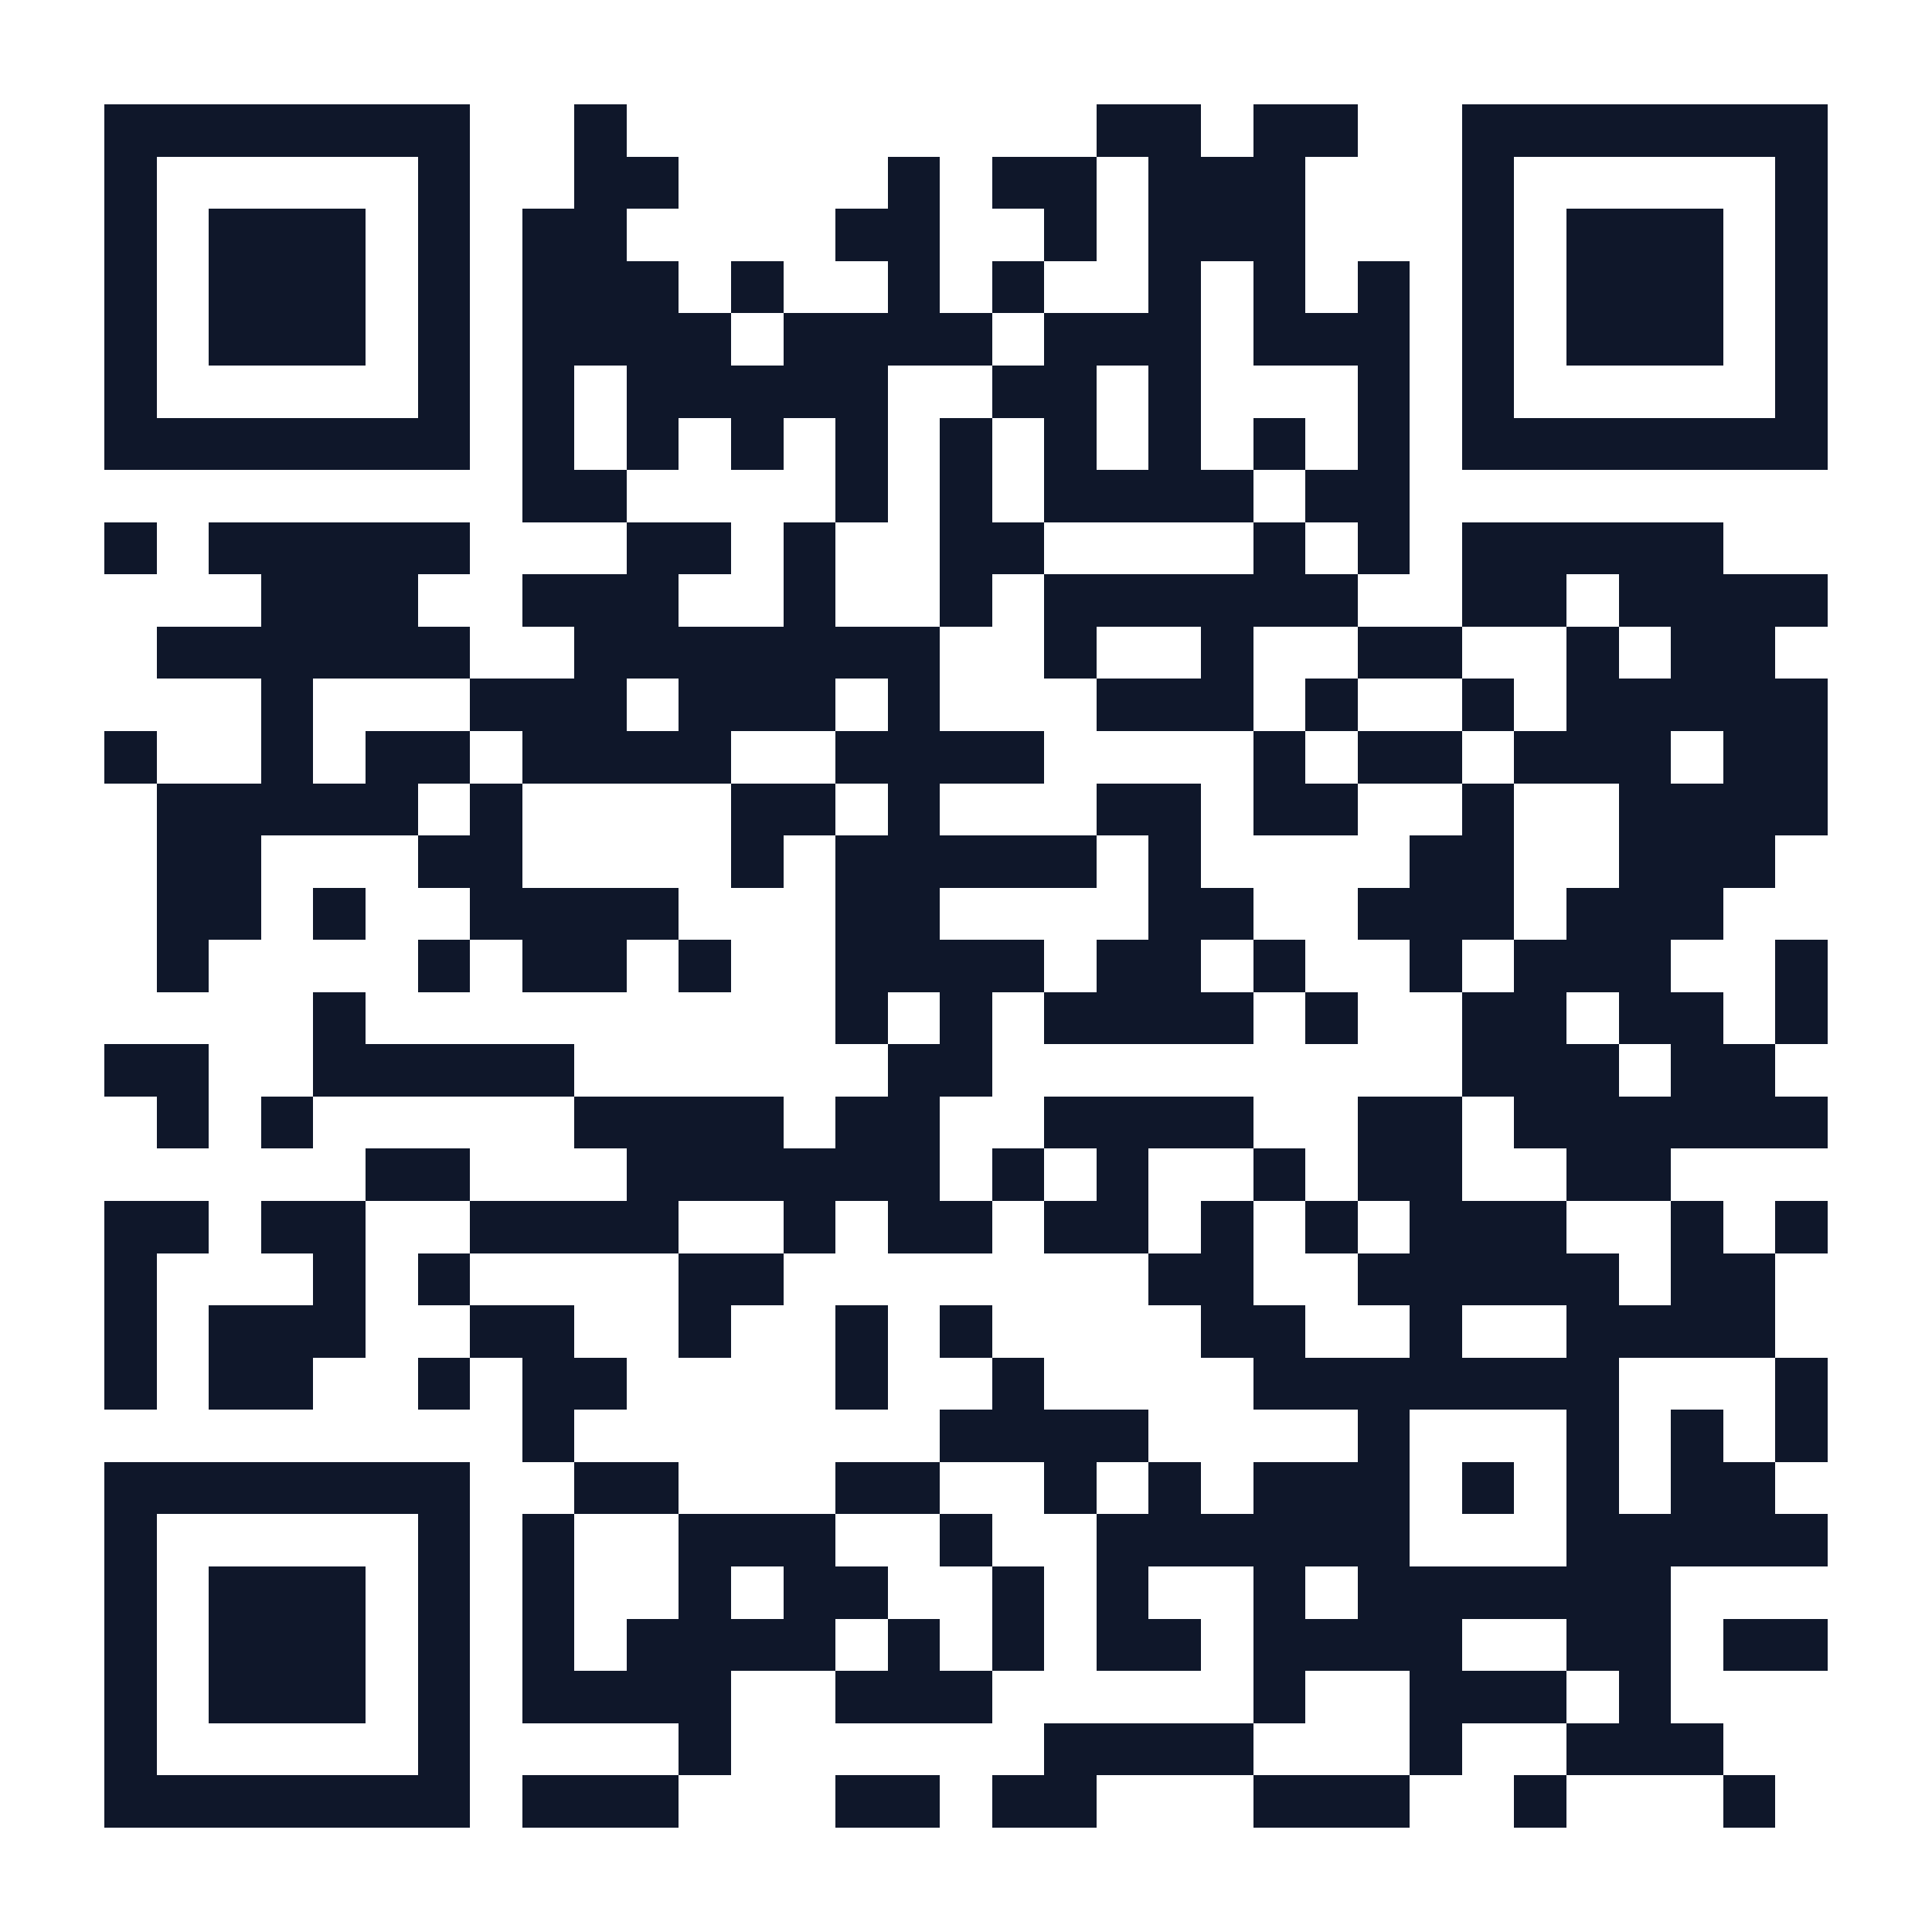
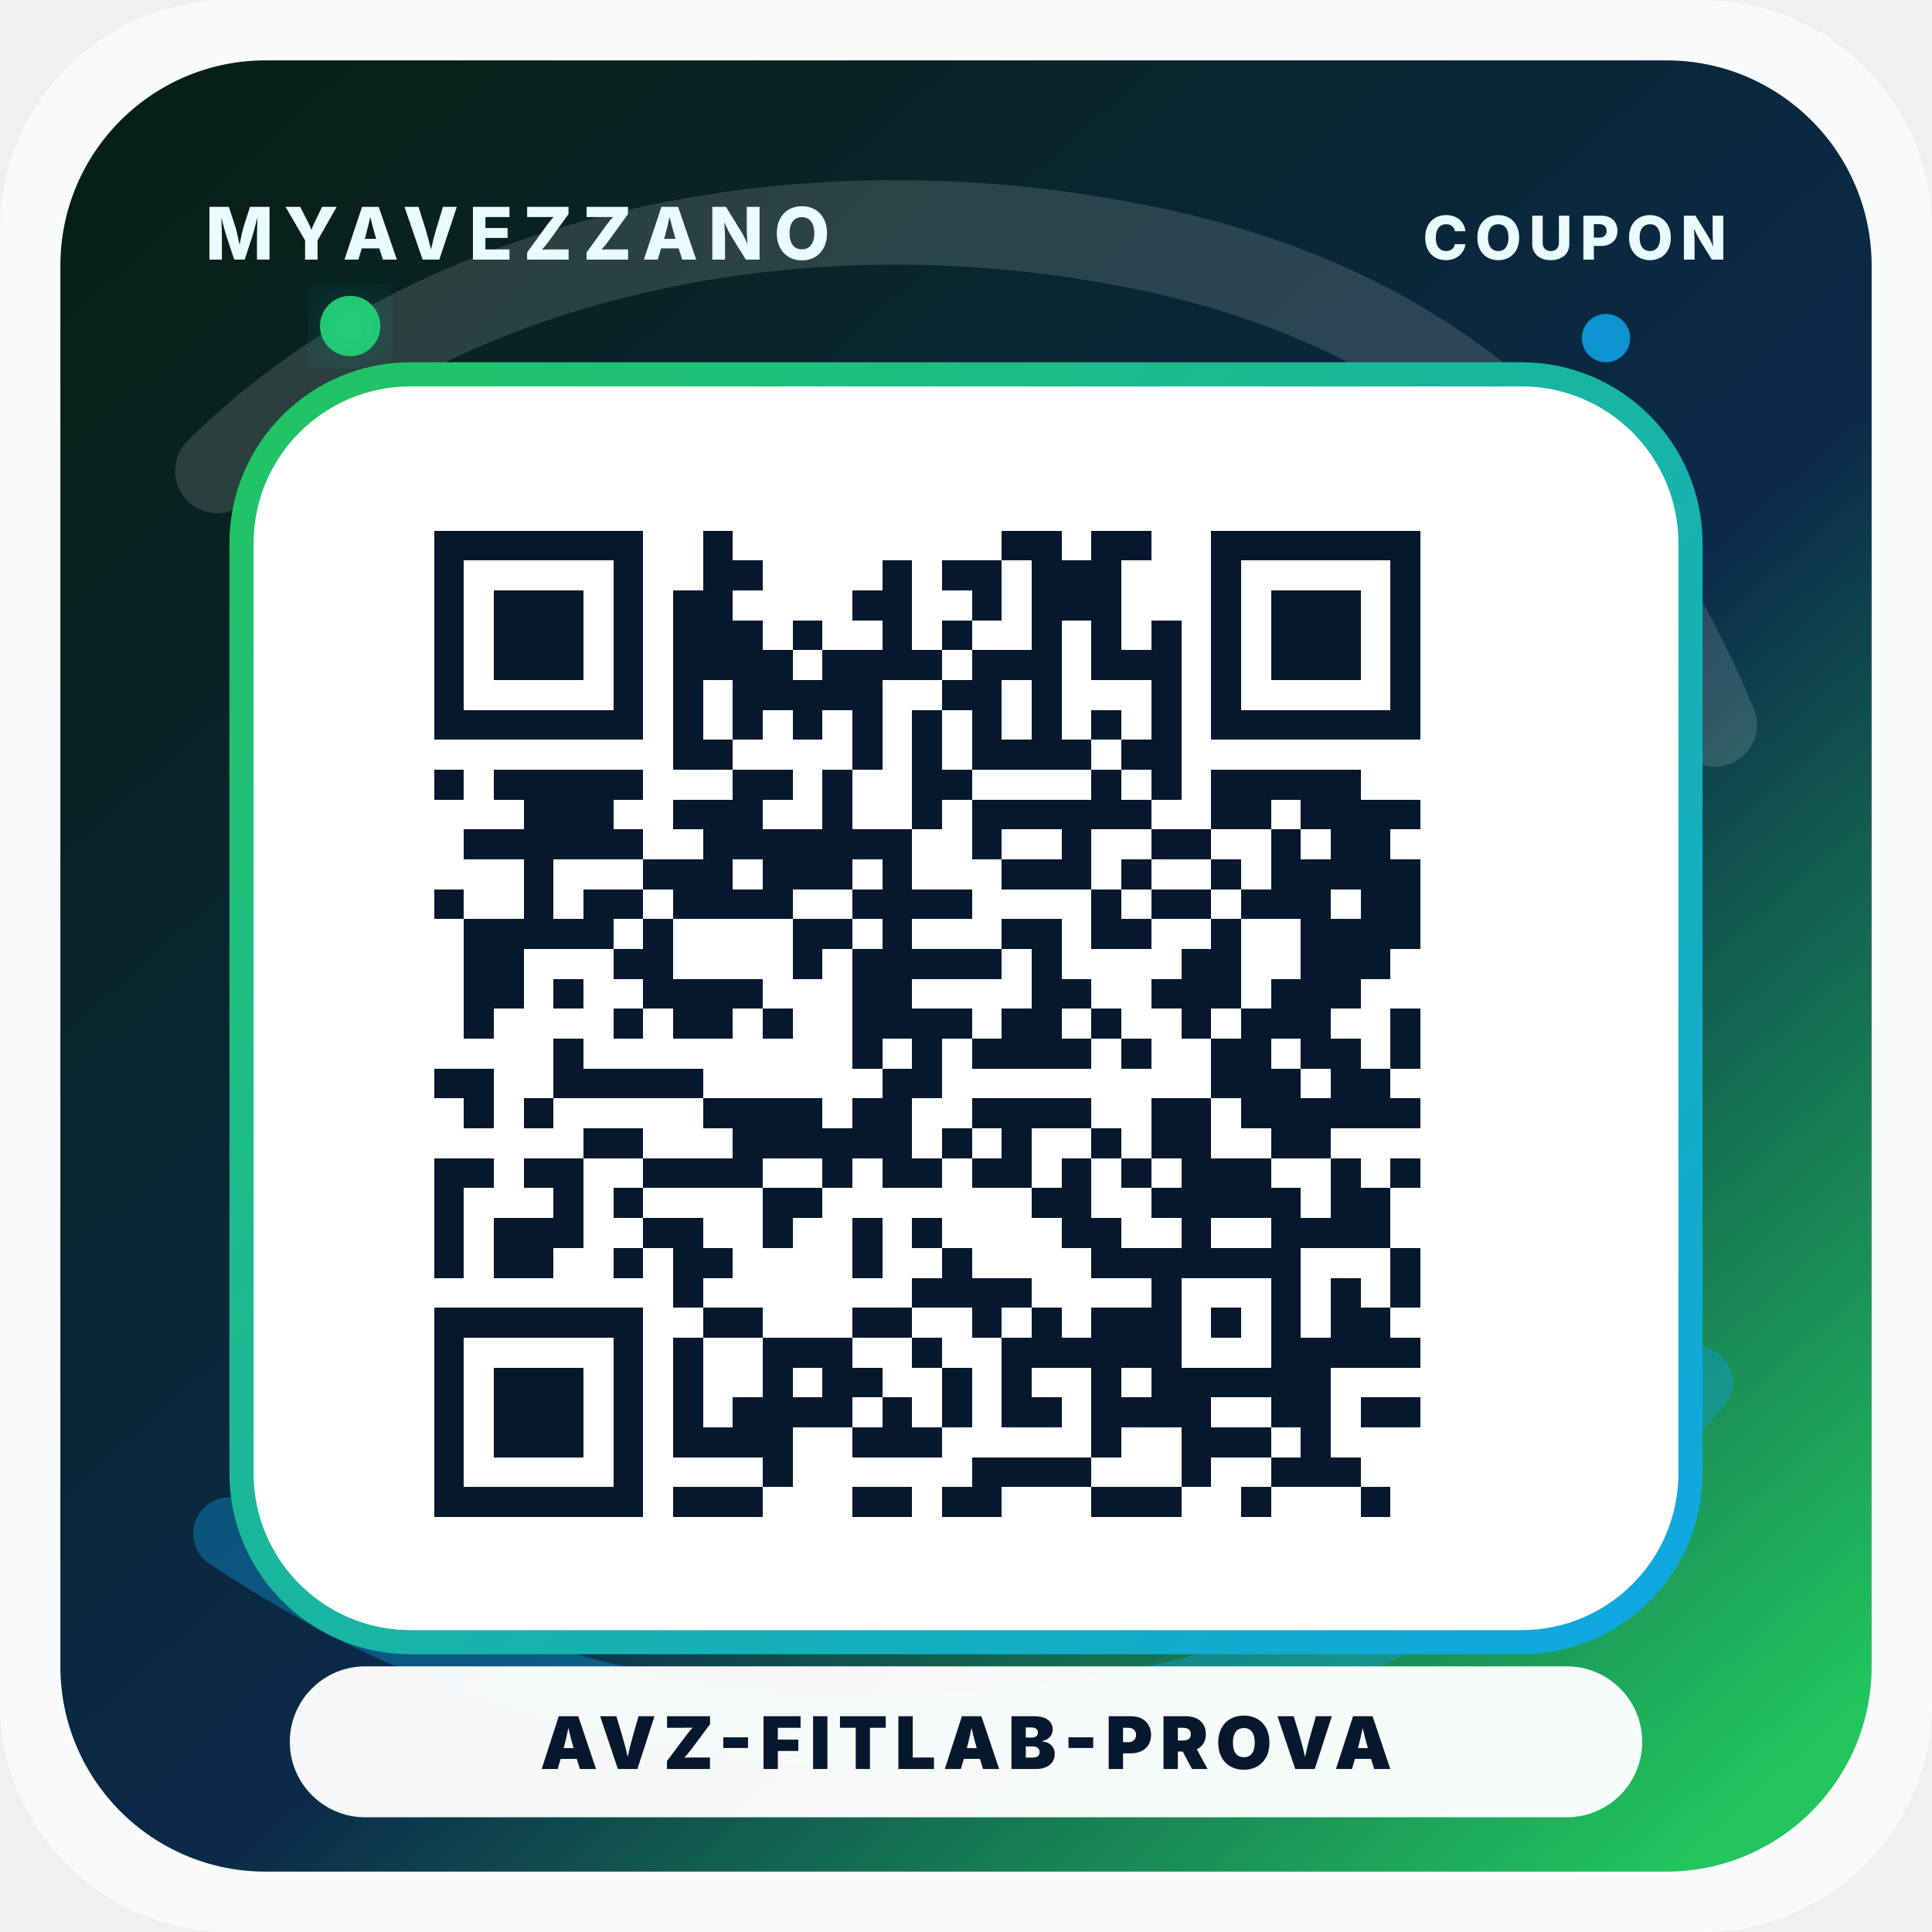
- <svg xmlns="http://www.w3.org/2000/svg" width="180" height="180" viewBox="0 0 37 37" shape-rendering="crispEdges">
-   <path fill="#FFFFFF" d="M0 0h37v37H0z" />
-   <path stroke="#0F172A" d="M2 2.5h7m2 0h1m9 0h2m1 0h2m2 0h7M2 3.5h1m5 0h1m2 0h2m4 0h1m1 0h2m1 0h3m3 0h1m5 0h1M2 4.5h1m1 0h3m1 0h1m1 0h2m4 0h2m2 0h1m1 0h3m3 0h1m1 0h3m1 0h1M2 5.5h1m1 0h3m1 0h1m1 0h3m1 0h1m2 0h1m1 0h1m2 0h1m1 0h1m1 0h1m1 0h1m1 0h3m1 0h1M2 6.5h1m1 0h3m1 0h1m1 0h4m1 0h4m1 0h3m1 0h3m1 0h1m1 0h3m1 0h1M2 7.5h1m5 0h1m1 0h1m1 0h5m2 0h2m1 0h1m3 0h1m1 0h1m5 0h1M2 8.5h7m1 0h1m1 0h1m1 0h1m1 0h1m1 0h1m1 0h1m1 0h1m1 0h1m1 0h1m1 0h7M10 9.5h2m4 0h1m1 0h1m1 0h4m1 0h2M2 10.5h1m1 0h5m3 0h2m1 0h1m2 0h2m4 0h1m1 0h1m1 0h5M5 11.5h3m2 0h3m2 0h1m2 0h1m1 0h6m2 0h2m1 0h4M3 12.5h6m2 0h7m2 0h1m2 0h1m2 0h2m2 0h1m1 0h2M5 13.5h1m3 0h3m1 0h3m1 0h1m3 0h3m1 0h1m2 0h1m1 0h5M2 14.5h1m2 0h1m1 0h2m1 0h4m2 0h4m4 0h1m1 0h2m1 0h3m1 0h2M3 15.5h5m1 0h1m4 0h2m1 0h1m3 0h2m1 0h2m2 0h1m2 0h4M3 16.5h2m3 0h2m4 0h1m1 0h5m1 0h1m4 0h2m2 0h3M3 17.5h2m1 0h1m2 0h4m3 0h2m4 0h2m2 0h3m1 0h3M3 18.5h1m4 0h1m1 0h2m1 0h1m2 0h4m1 0h2m1 0h1m2 0h1m1 0h3m2 0h1M6 19.5h1m9 0h1m1 0h1m1 0h4m1 0h1m2 0h2m1 0h2m1 0h1M2 20.5h2m2 0h5m6 0h2m9 0h3m1 0h2M3 21.5h1m1 0h1m5 0h4m1 0h2m2 0h4m2 0h2m1 0h6M7 22.5h2m3 0h6m1 0h1m1 0h1m2 0h1m1 0h2m2 0h2M2 23.5h2m1 0h2m2 0h4m2 0h1m1 0h2m1 0h2m1 0h1m1 0h1m1 0h3m2 0h1m1 0h1M2 24.5h1m3 0h1m1 0h1m4 0h2m7 0h2m2 0h5m1 0h2M2 25.5h1m1 0h3m2 0h2m2 0h1m2 0h1m1 0h1m4 0h2m2 0h1m2 0h4M2 26.5h1m1 0h2m2 0h1m1 0h2m4 0h1m2 0h1m4 0h7m3 0h1M10 27.5h1m7 0h4m4 0h1m3 0h1m1 0h1m1 0h1M2 28.5h7m2 0h2m3 0h2m2 0h1m1 0h1m1 0h3m1 0h1m1 0h1m1 0h2M2 29.5h1m5 0h1m1 0h1m2 0h3m2 0h1m2 0h6m3 0h5M2 30.5h1m1 0h3m1 0h1m1 0h1m2 0h1m1 0h2m2 0h1m1 0h1m2 0h1m1 0h6M2 31.5h1m1 0h3m1 0h1m1 0h1m1 0h4m1 0h1m1 0h1m1 0h2m1 0h4m2 0h2m1 0h2M2 32.5h1m1 0h3m1 0h1m1 0h4m2 0h3m5 0h1m2 0h3m1 0h1M2 33.5h1m5 0h1m4 0h1m6 0h4m3 0h1m2 0h3M2 34.5h7m1 0h3m3 0h2m1 0h2m3 0h3m2 0h1m3 0h1" />
+ <svg xmlns="http://www.w3.org/2000/svg" width="320" height="320" viewBox="0 0 320 320" role="img" aria-labelledby="title desc">
+   <defs>
+     <linearGradient id="ticketBg" x1="34" y1="18" x2="286" y2="302" gradientUnits="userSpaceOnUse">
+       <stop offset="0" stop-color="#072015" />
+       <stop offset="0.58" stop-color="#0B2A4A" />
+       <stop offset="1" stop-color="#22C55E" />
+     </linearGradient>
+     <linearGradient id="accentStroke" x1="42" y1="48" x2="278" y2="292" gradientUnits="userSpaceOnUse">
+       <stop offset="0" stop-color="#22C55E" />
+       <stop offset="1" stop-color="#0EA5E9" />
+     </linearGradient>
+     <filter id="softGlow" x="-20%" y="-20%" width="140%" height="140%">
+       <feGaussianBlur stdDeviation="6" result="blur" />
+       <feColorMatrix in="blur" type="matrix" values="0 0 0 0 0.02 0 0 0 0 0.72 0 0 0 0 0.88 0 0 0 .38 0" />
+       <feBlend in="SourceGraphic" mode="screen" />
+     </filter>
+   </defs>
+   <rect width="320" height="320" rx="38" fill="#F8FAFC" />
+   <rect x="10" y="10" width="300" height="300" rx="34" fill="url(#ticketBg)" />
+   <path d="M36 78c34-34 92-48 148-38 52 9 82 37 100 80" fill="none" stroke="#FFFFFF" stroke-opacity=".14" stroke-width="14" stroke-linecap="round" />
+   <path d="M38 254c42 28 89 38 142 30 43-7 75-25 101-55" fill="none" stroke="#0EA5E9" stroke-opacity=".36" stroke-width="12" stroke-linecap="round" />
+   <circle cx="58" cy="54" r="5" fill="#22C55E" filter="url(#softGlow)" />
+   <circle cx="266" cy="56" r="4" fill="#0EA5E9" opacity=".86" />
+   <text x="34" y="43" fill="#EAFBFF" font-family="Inter, Arial, sans-serif" font-size="12" font-weight="800" letter-spacing="1.7">MYAVEZZANO</text>
+   <text x="286" y="43" fill="#EAFBFF" font-family="Inter, Arial, sans-serif" font-size="10" font-weight="800" text-anchor="end" letter-spacing="1.2">COUPON</text>
+   <rect x="40" y="62" width="240" height="210" rx="28" fill="#FFFFFF" stroke="url(#accentStroke)" stroke-width="4" />
+   <rect x="52" y="74" width="216" height="186" rx="20" fill="#FFFFFF" />
+   <g transform="translate(62 78) scale(4.95)" shape-rendering="crispEdges">
+     <path fill="#FFFFFF" d="M0 0h37v37H0z" />
+     <path stroke="#06182E" stroke-width="1" d="M2 2.5h7m2 0h1m9 0h2m1 0h2m2 0h7M2 3.5h1m5 0h1m2 0h2m4 0h1m1 0h2m1 0h3m3 0h1m5 0h1M2 4.5h1m1 0h3m1 0h1m1 0h2m4 0h2m2 0h1m1 0h3m3 0h1m1 0h3m1 0h1M2 5.5h1m1 0h3m1 0h1m1 0h3m1 0h1m2 0h1m1 0h1m2 0h1m1 0h1m1 0h1m1 0h1m1 0h3m1 0h1M2 6.5h1m1 0h3m1 0h1m1 0h4m1 0h4m1 0h3m1 0h3m1 0h1m1 0h3m1 0h1M2 7.5h1m5 0h1m1 0h1m1 0h5m2 0h2m1 0h1m3 0h1m1 0h1m5 0h1M2 8.5h7m1 0h1m1 0h1m1 0h1m1 0h1m1 0h1m1 0h1m1 0h1m1 0h1m1 0h1m1 0h7M10 9.5h2m4 0h1m1 0h1m1 0h4m1 0h2M2 10.5h1m1 0h5m3 0h2m1 0h1m2 0h2m4 0h1m1 0h1m1 0h5M5 11.5h3m2 0h3m2 0h1m2 0h1m1 0h6m2 0h2m1 0h4M3 12.5h6m2 0h7m2 0h1m2 0h1m2 0h2m2 0h1m1 0h2M5 13.5h1m3 0h3m1 0h3m1 0h1m3 0h3m1 0h1m2 0h1m1 0h5M2 14.5h1m2 0h1m1 0h2m1 0h4m2 0h4m4 0h1m1 0h2m1 0h3m1 0h2M3 15.5h5m1 0h1m4 0h2m1 0h1m3 0h2m1 0h2m2 0h1m2 0h4M3 16.5h2m3 0h2m4 0h1m1 0h5m1 0h1m4 0h2m2 0h3M3 17.5h2m1 0h1m2 0h4m3 0h2m4 0h2m2 0h3m1 0h3M3 18.5h1m4 0h1m1 0h2m1 0h1m2 0h4m1 0h2m1 0h1m2 0h1m1 0h3m2 0h1M6 19.5h1m9 0h1m1 0h1m1 0h4m1 0h1m2 0h2m1 0h2m1 0h1M2 20.5h2m2 0h5m6 0h2m9 0h3m1 0h2M3 21.5h1m1 0h1m5 0h4m1 0h2m2 0h4m2 0h2m1 0h6M7 22.5h2m3 0h6m1 0h1m1 0h1m2 0h1m1 0h2m2 0h2M2 23.5h2m1 0h2m2 0h4m2 0h1m1 0h2m1 0h2m1 0h1m1 0h1m1 0h3m2 0h1m1 0h1M2 24.5h1m3 0h1m1 0h1m4 0h2m7 0h2m2 0h5m1 0h2M2 25.5h1m1 0h3m2 0h2m2 0h1m2 0h1m1 0h1m4 0h2m2 0h1m2 0h4M2 26.5h1m1 0h2m2 0h1m1 0h2m4 0h1m2 0h1m4 0h7m3 0h1M10 27.5h1m7 0h4m4 0h1m3 0h1m1 0h1m1 0h1M2 28.5h7m2 0h2m3 0h2m2 0h1m1 0h1m1 0h3m1 0h1m1 0h1m1 0h2M2 29.5h1m5 0h1m1 0h1m2 0h3m2 0h1m2 0h6m3 0h5M2 30.5h1m1 0h3m1 0h1m1 0h1m2 0h1m1 0h2m2 0h1m1 0h1m2 0h1m1 0h6M2 31.5h1m1 0h3m1 0h1m1 0h1m1 0h4m1 0h1m1 0h1m1 0h2m1 0h4m2 0h2m1 0h2M2 32.5h1m1 0h3m1 0h1m1 0h4m2 0h3m5 0h1m2 0h3m1 0h1M2 33.5h1m5 0h1m4 0h1m6 0h4m3 0h1m2 0h3M2 34.5h7m1 0h3m3 0h2m1 0h2m3 0h3m2 0h1m3 0h1" />
+   </g>
+   <rect x="48" y="276" width="224" height="25" rx="12.5" fill="#FFFFFF" fill-opacity=".96" />
+   <text x="160" y="293" fill="#06182E" font-family="Inter, Arial, sans-serif" font-size="12" font-weight="900" text-anchor="middle" letter-spacing="1.2">AVZ-FITLAB-PROVA</text>
</svg>
